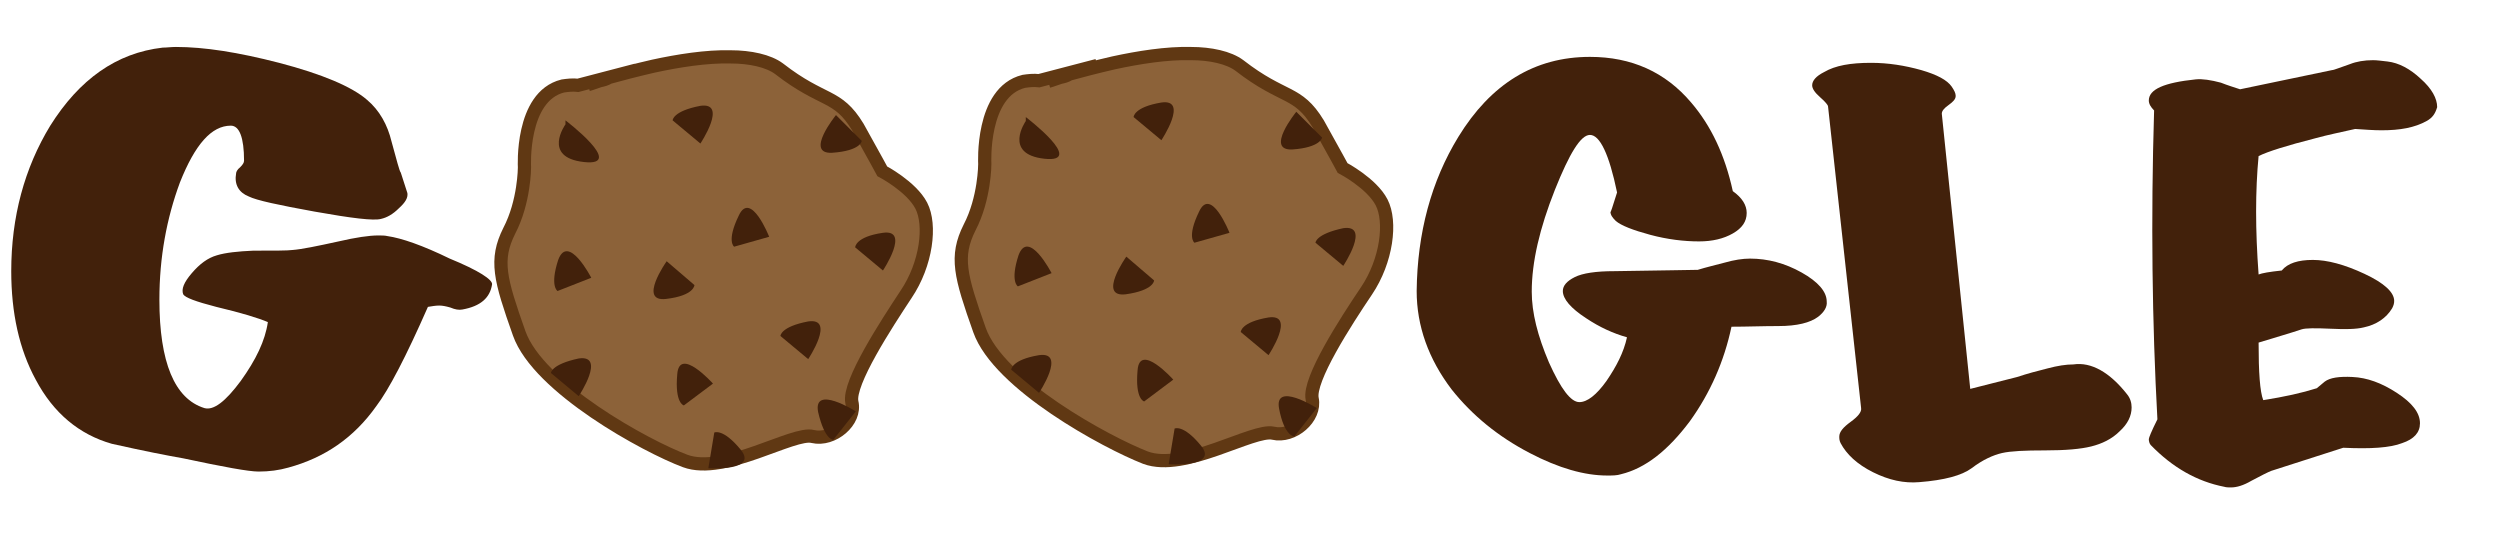
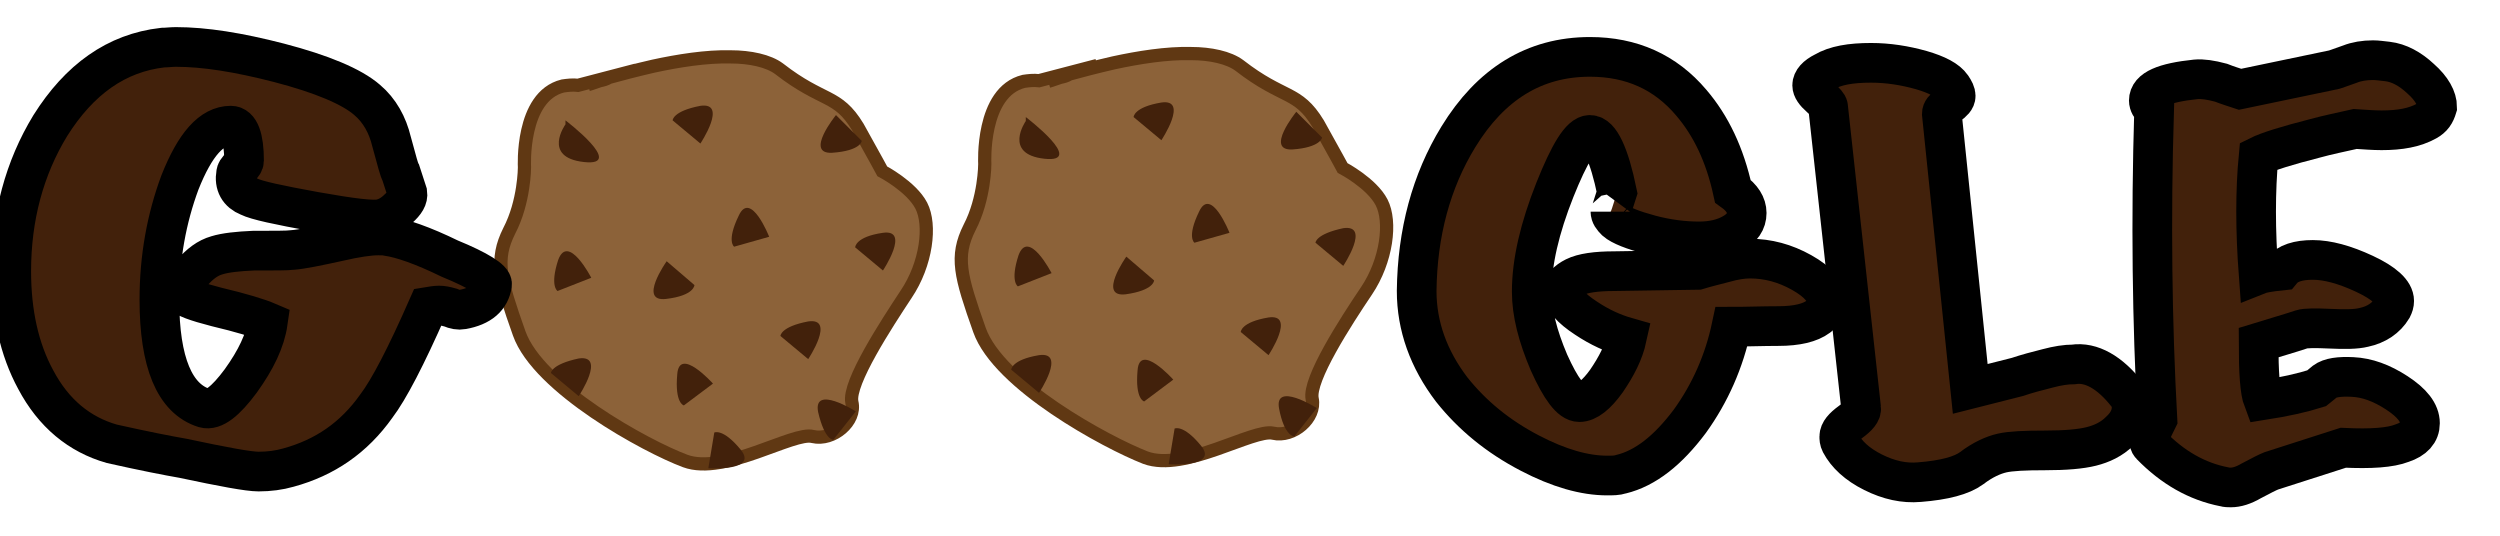
<svg xmlns="http://www.w3.org/2000/svg" version="1.1" id="Layer_1" x="0px" y="0px" viewBox="0 0 378 80.9" style="enable-background:new 0 0 378 80.9;" xml:space="preserve">
  <style type="text/css">
	.st0{fill:#8C6239;stroke:#603813;stroke-width:2;stroke-miterlimit:10;}
	.st1{fill:#42210B;}
	.st2{fill:none;}
	.st3{enable-background:new    ;}
+ 	.st4{fill:#42210B;stroke:#000000;stroke-width:6;stroke-miterlimit:10;}
</style>
  <g>
    <path class="st0" d="M88.9,12.8c0,0,0.7-0.2,1.8-0.6c0.5-0.1,0.9-0.2,1.4-0.5c1.8-0.5,4.1-1.1,6.7-1.7c3.7-0.8,8-1.5,11.7-1.4   c2.9,0,5.7,0.6,7.3,1.8c6.7,5.2,8.8,3.7,11.9,8.8c2.9,5.2,3.7,6.7,3.7,6.7s4.4,2.3,5.9,5.2s0.8,8.8-2.3,13.4   c-2.9,4.4-8.8,13.4-8.2,16.3c0.7,2.9-2.9,5.9-5.9,5.2c-2.9-0.8-13.4,5.9-19.3,3.7c-5.9-2.2-22.2-11.1-25.1-19.3S74.8,39.3,77,34.9   c2.3-4.4,2.3-9.6,2.3-9.6S78.7,14.6,85.1,13c0.7-0.1,1.5-0.2,2.3-0.1l8.8-2.3" />
    <g>
      <path class="st1" d="M85.5,18.2c0,0,9.2,7,2.8,6.3s-2.8-5.7-2.8-5.7" />
      <path class="st1" d="M101.7,18.2l4.2,3.5c0,0,4.2-6.3,0-5.7C101.7,16.8,101.7,18.2,101.7,18.2z" />
      <path class="st1" d="M130.3,21.3l-3.9-3.9c0,0-4.8,5.9-0.6,5.7C130.2,22.8,130.3,21.3,130.3,21.3z" />
      <path class="st1" d="M105,43.1l-4.2-3.6c0,0-4.4,6.2-0.1,5.7S105,43.1,105,43.1z" />
      <path class="st1" d="M129.3,37.4l4.2,3.5c0,0,4.2-6.3,0-5.7S129.3,37.4,129.3,37.4z" />
      <path class="st1" d="M111,37.3l5.3-1.5c0,0-2.8-7.1-4.6-3.2C109.8,36.5,111,37.3,111,37.3z" />
      <path class="st1" d="M118,50.8l4.2,3.5c0,0,4.2-6.3,0-5.7C118,49.4,118,50.8,118,50.8z" />
      <path class="st1" d="M103.4,61.3l4.4-3.3c0,0-5.1-5.7-5.4-1.4C102,61,103.4,61.3,103.4,61.3z" />
      <path class="st1" d="M126,66.5l3.4-4.3c0,0-6.5-4.1-5.7,0.1C124.7,66.6,126,66.5,126,66.5z" />
      <path class="st1" d="M108,65.4l-0.9,5.4c0,0,7.6,0.5,4.9-2.8S108,65.4,108,65.4z" />
      <path class="st1" d="M84.3,44l5.1-2c0,0-3.5-6.8-5-2.7C83.1,43.3,84.3,44,84.3,44z" />
      <path class="st1" d="M83.3,56.4l4.2,3.5c0,0,4.2-6.3,0-5.7C83.3,55.1,83.3,56.4,83.3,56.4z" />
    </g>
  </g>
  <g>
    <path class="st0" d="M158.5,12.3c0,0,0.7-0.2,1.8-0.6c0.5-0.1,0.9-0.2,1.4-0.5c1.8-0.5,4.1-1.1,6.7-1.7c3.7-0.8,8-1.5,11.7-1.4   c2.9,0,5.7,0.6,7.3,1.8c6.7,5.2,8.8,3.7,11.9,8.8c2.9,5.2,3.7,6.7,3.7,6.7s4.4,2.3,5.9,5.2s0.8,8.8-2.3,13.4s-8.8,13.4-8.2,16.3   s-2.9,5.9-5.9,5.2s-13.4,5.9-19.3,3.7c-5.9-2.3-22.2-11.1-25.1-19.3c-2.9-8.2-3.7-11.1-1.5-15.5c2.3-4.4,2.3-9.6,2.3-9.6   s-0.6-10.9,5.9-12.5c0.7-0.1,1.5-0.2,2.3-0.1l8.8-2.3" />
    <g>
      <path class="st1" d="M155.1,17.7c0,0,9.2,7,2.8,6.3c-6.3-0.7-2.8-5.7-2.8-5.7" />
      <path class="st1" d="M171.4,17.7l4.2,3.5c0,0,4.2-6.3,0-5.7C171.4,16.2,171.4,17.7,171.4,17.7z" />
      <path class="st1" d="M199.9,20.8l-3.9-3.9c0,0-4.8,5.9-0.6,5.7C199.7,22.3,199.9,20.8,199.9,20.8z" />
      <path class="st1" d="M174.5,42.4l-4.2-3.6c0,0-4.4,6.2-0.1,5.7C174.5,43.9,174.5,42.4,174.5,42.4z" />
      <path class="st1" d="M198.9,36.7l4.2,3.5c0,0,4.2-6.3,0-5.7C198.9,35.4,198.9,36.7,198.9,36.7z" />
      <path class="st1" d="M180.6,36.7l5.3-1.5c0,0-2.8-7.1-4.6-3.2C179.4,35.9,180.6,36.7,180.6,36.7z" />
      <path class="st1" d="M187.6,50.2l4.2,3.5c0,0,4.2-6.3,0-5.7C187.6,48.7,187.6,50.2,187.6,50.2z" />
      <path class="st1" d="M173,60.7l4.4-3.3c0,0-5.1-5.7-5.4-1.4C171.6,60.4,173,60.7,173,60.7z" />
      <path class="st1" d="M195.7,66l3.4-4.3c0,0-6.5-4.1-5.7,0.1S195.7,66,195.7,66z" />
      <path class="st1" d="M177.6,64.8l-0.9,5.4c0,0,7.6,0.5,4.9-2.8S177.6,64.8,177.6,64.8z" />
      <path class="st1" d="M153.9,43.3l5.1-2c0,0-3.5-6.8-5-2.7C152.7,42.6,153.9,43.3,153.9,43.3z" />
      <path class="st1" d="M152.9,55.9l4.2,3.5c0,0,4.2-6.3,0-5.7C152.9,54.4,152.9,55.9,152.9,55.9z" />
    </g>
  </g>
  <rect y="7.5" class="st2" width="102.8" height="63.7" />
  <g class="st3">
-     <path class="st1" d="M74.4,43c-0.3,2-1.7,3.3-4.5,3.8c-0.5,0.1-1.1,0-1.8-0.3c-0.7-0.2-1.2-0.3-1.7-0.3c-0.5,0-1.1,0.1-1.7,0.2   c-3.3,7.5-5.9,12.5-7.8,15c-3.4,4.8-7.8,7.8-13.3,9.3c-1.4,0.4-2.9,0.6-4.5,0.6c-1.5,0-5.3-0.7-11.4-2c-2.3-0.4-5.9-1.1-10.8-2.2   c-4.9-1.4-8.8-4.6-11.5-9.7c-2.5-4.6-3.7-10.1-3.7-16.4c0-8.2,2-15.6,5.9-22C12,12,17.6,8,24.6,7.2c0.6,0,1.3-0.1,2-0.1   c4.3,0,9.4,0.8,15.6,2.4c6.5,1.7,11,3.6,13.3,5.6c1.9,1.6,3.1,3.8,3.7,6.3c0.8,2.9,1.2,4.5,1.4,4.7c0.3,0.9,0.6,1.9,1,3.1   c0.1,0.7-0.3,1.4-1.3,2.3c-0.9,0.9-1.8,1.4-2.7,1.6c-1.1,0.3-4.4-0.1-10-1.1c-5.5-1-8.8-1.7-10-2.3c-1.5-0.6-2.2-1.8-1.9-3.5   c0-0.2,0.2-0.6,0.6-0.9c0.4-0.4,0.6-0.7,0.6-1c0-3.5-0.7-5.3-2-5.3c-2.9,0-5.4,2.8-7.7,8.6c-2,5.4-3.1,11.3-3.1,17.7   c0,9.5,2.3,15,6.8,16.4c1.4,0.4,3.2-1,5.5-4.1c2.3-3.2,3.7-6.1,4.1-8.9c-1.4-0.6-4-1.4-7.8-2.3c-3.1-0.8-4.7-1.4-5-1.9   c-0.3-0.8,0.1-1.8,1.3-3.2c1.2-1.4,2.4-2.3,3.8-2.7c1.3-0.4,3.2-0.6,5.5-0.7c3.2,0,5.2,0,5.9-0.1c1.4-0.1,3.8-0.6,7-1.3   c2.6-0.6,4.6-0.9,6-0.9c0.5,0,1,0,1.4,0.1c2.1,0.3,5.3,1.4,9.4,3.4C72.4,40.9,74.5,42.3,74.4,43z" />
+     <path class="st4" d="M74.4,43c-0.3,2-1.7,3.3-4.5,3.8c-0.5,0.1-1.1,0-1.8-0.3c-0.7-0.2-1.2-0.3-1.7-0.3s-1.1,0.1-1.7,0.2   c-3.3,7.5-5.9,12.5-7.8,15c-3.4,4.8-7.8,7.8-13.3,9.3c-1.4,0.4-2.9,0.6-4.5,0.6c-1.5,0-5.3-0.7-11.4-2c-2.3-0.4-5.9-1.1-10.8-2.2   c-4.9-1.4-8.8-4.6-11.5-9.7C2.9,52.8,1.7,47.3,1.7,41c0-8.2,2-15.6,5.9-22c4.4-7,10-11,17-11.8c0.6,0,1.3-0.1,2-0.1   c4.3,0,9.4,0.8,15.6,2.4c6.5,1.7,11,3.6,13.3,5.6c1.9,1.6,3.1,3.8,3.7,6.3c0.8,2.9,1.2,4.5,1.4,4.7c0.3,0.9,0.6,1.9,1,3.1   c0.1,0.7-0.3,1.4-1.3,2.3c-0.9,0.9-1.8,1.4-2.7,1.6c-1.1,0.3-4.4-0.1-10-1.1c-5.5-1-8.8-1.7-10-2.3c-1.5-0.6-2.2-1.8-1.9-3.5   c0-0.2,0.2-0.6,0.6-0.9c0.4-0.4,0.6-0.7,0.6-1c0-3.5-0.7-5.3-2-5.3c-2.9,0-5.4,2.8-7.7,8.6c-2,5.4-3.1,11.3-3.1,17.7   c0,9.5,2.3,15,6.8,16.4c1.4,0.4,3.2-1,5.5-4.1c2.3-3.2,3.7-6.1,4.1-8.9c-1.4-0.6-4-1.4-7.8-2.3c-3.1-0.8-4.7-1.4-5-1.9   c-0.3-0.8,0.1-1.8,1.3-3.2c1.2-1.4,2.4-2.3,3.8-2.7c1.3-0.4,3.2-0.6,5.5-0.7c3.2,0,5.2,0,5.9-0.1c1.4-0.1,3.8-0.6,7-1.3   c2.6-0.6,4.6-0.9,6-0.9c0.5,0,1,0,1.4,0.1c2.1,0.3,5.3,1.4,9.4,3.4C72.4,40.9,74.5,42.3,74.4,43z" />
  </g>
  <rect x="183.6" y="10.9" class="st2" width="102.8" height="62.3" />
  <g class="st3">
-     <path class="st1" d="M274.9,47.9c-1.2,0.9-3.2,1.4-6,1.4c-2.4,0-4.8,0.1-7.1,0.1c-1.1,5.2-3.2,10-6.3,14.3c-3.3,4.4-6.7,7.1-10.4,8   c-0.6,0.2-1.3,0.2-2.1,0.2c-3.4,0-7.3-1.1-11.7-3.4c-4.8-2.5-8.7-5.7-11.8-9.6c-3.5-4.6-5.3-9.6-5.3-14.9   c0.1-8.8,2.2-16.6,6.3-23.3c4.9-8,11.5-12.1,19.9-12.1c6.3,0,11.4,2.3,15.3,6.9c3,3.5,5.1,7.9,6.3,13.4c1.4,1,2.1,2.1,2.1,3.3   c0,1.3-0.7,2.3-2.1,3.1c-1.4,0.8-3.1,1.2-5.1,1.2c-2.3,0-4.8-0.3-7.4-1c-2.6-0.7-4.4-1.4-5.2-2.1c-0.5-0.5-0.8-0.9-0.8-1.4   c0,0.3,0.3-0.7,1-2.9c-1.2-5.8-2.6-8.7-4.1-8.7c-1.4,0-3.1,2.8-5.3,8.3c-2.3,5.8-3.5,10.9-3.5,15.4c0,3.2,0.9,6.7,2.6,10.7   c1.8,4,3.3,6,4.6,6c1.2,0,2.6-1.1,4.1-3.2c1.5-2.2,2.6-4.3,3.1-6.6c-2.1-0.6-4.1-1.5-6.2-2.9c-2.3-1.5-3.5-2.9-3.5-4.1   c0-0.8,0.6-1.5,1.8-2.1s3.2-0.9,6-0.9c7.6-0.1,11.8-0.2,12.6-0.2c1.3-0.4,2.6-0.7,4.1-1.1c1.4-0.4,2.7-0.6,3.8-0.6   c2.7,0,5.3,0.7,7.8,2.1c2.5,1.4,3.8,2.9,3.8,4.4C276.3,46.4,275.8,47.2,274.9,47.9z" />
+     <path class="st4" d="M274.9,47.9c-1.2,0.9-3.2,1.4-6,1.4c-2.4,0-4.8,0.1-7.1,0.1c-1.1,5.2-3.2,10-6.3,14.3c-3.3,4.4-6.7,7.1-10.4,8   c-0.6,0.2-1.3,0.2-2.1,0.2c-3.4,0-7.3-1.1-11.7-3.4c-4.8-2.5-8.7-5.7-11.8-9.6c-3.5-4.6-5.3-9.6-5.3-14.9   c0.1-8.8,2.2-16.6,6.3-23.3c4.9-8,11.5-12.1,19.9-12.1c6.3,0,11.4,2.3,15.3,6.9c3,3.5,5.1,7.9,6.3,13.4c1.4,1,2.1,2.1,2.1,3.3   c0,1.3-0.7,2.3-2.1,3.1s-3.1,1.2-5.1,1.2c-2.3,0-4.8-0.3-7.4-1c-2.6-0.7-4.4-1.4-5.2-2.1c-0.5-0.5-0.8-0.9-0.8-1.4   c0,0.3,0.3-0.7,1-2.9c-1.2-5.8-2.6-8.7-4.1-8.7c-1.4,0-3.1,2.8-5.3,8.3c-2.3,5.8-3.5,10.9-3.5,15.4c0,3.2,0.9,6.7,2.6,10.7   c1.8,4,3.3,6,4.6,6c1.2,0,2.6-1.1,4.1-3.2c1.5-2.2,2.6-4.3,3.1-6.6c-2.1-0.6-4.1-1.5-6.2-2.9c-2.3-1.5-3.5-2.9-3.5-4.1   c0-0.8,0.6-1.5,1.8-2.1s3.2-0.9,6-0.9c7.6-0.1,11.8-0.2,12.6-0.2c1.3-0.4,2.6-0.7,4.1-1.1c1.4-0.4,2.7-0.6,3.8-0.6   c2.7,0,5.3,0.7,7.8,2.1c2.5,1.4,3.8,2.9,3.8,4.4C276.3,46.4,275.8,47.2,274.9,47.9z" />
  </g>
  <rect x="251.4" y="9.7" class="st2" width="97.8" height="63.5" />
  <g class="st3">
-     <path class="st1" d="M321.6,59.6c0.5,0.6,0.7,1.3,0.7,2c0,1.3-0.6,2.5-1.8,3.6c-1.2,1.2-2.7,1.9-4.3,2.3c-1.6,0.4-3.9,0.6-7,0.6   c-3,0-5.2,0.1-6.5,0.4c-1.3,0.3-2.9,1-4.6,2.3c-1.5,1.1-4.1,1.8-7.9,2.1c-2.3,0.2-4.6-0.3-7-1.5c-2.4-1.2-4-2.7-4.9-4.4   c-0.2-0.4-0.2-0.7-0.2-1c0-0.7,0.6-1.4,1.7-2.2c1.1-0.8,1.7-1.5,1.6-2.1l-5-45.6c0-0.2-0.4-0.7-1.2-1.4c-0.8-0.7-1.2-1.3-1.2-1.8   c0-0.7,0.6-1.4,1.8-2c1.7-1,4-1.4,7.1-1.4c2.6,0,5.1,0.4,7.6,1.1c2.4,0.7,3.9,1.5,4.6,2.5c0.4,0.6,0.6,1,0.6,1.4   c0,0.5-0.4,0.9-1.1,1.4c-0.7,0.5-1,0.9-1,1.3l4.3,41.6l7.1-1.8c1.5-0.5,3-0.9,4.6-1.3c1.5-0.4,2.8-0.6,3.9-0.6   C316.2,54.7,319,56.3,321.6,59.6z" />
+     <path class="st4" d="M321.6,59.6c0.5,0.6,0.7,1.3,0.7,2c0,1.3-0.6,2.5-1.8,3.6c-1.2,1.2-2.7,1.9-4.3,2.3c-1.6,0.4-3.9,0.6-7,0.6   c-3,0-5.2,0.1-6.5,0.4s-2.9,1-4.6,2.3c-1.5,1.1-4.1,1.8-7.9,2.1c-2.3,0.2-4.6-0.3-7-1.5s-4-2.7-4.9-4.4c-0.2-0.4-0.2-0.7-0.2-1   c0-0.7,0.6-1.4,1.7-2.2s1.7-1.5,1.6-2.1l-5-45.6c0-0.2-0.4-0.7-1.2-1.4c-0.8-0.7-1.2-1.3-1.2-1.8c0-0.7,0.6-1.4,1.8-2   c1.7-1,4-1.4,7.1-1.4c2.6,0,5.1,0.4,7.6,1.1c2.4,0.7,3.9,1.5,4.6,2.5c0.4,0.6,0.6,1,0.6,1.4c0,0.5-0.4,0.9-1.1,1.4   c-0.7,0.5-1,0.9-1,1.3l4.3,41.6L305,57c1.5-0.5,3-0.9,4.6-1.3c1.5-0.4,2.8-0.6,3.9-0.6C316.2,54.7,319,56.3,321.6,59.6z" />
  </g>
  <rect x="308.5" y="7.8" class="st2" width="97.8" height="65.4" />
  <g class="st3">
-     <path class="st1" d="M366.9,18.3c-1.8,1-4,1.4-6.8,1.4c-1.2,0-2.5-0.1-4-0.2c-2.2,0.5-4.2,0.9-6,1.4c-4.3,1.1-7.2,2-8.6,2.7   c-0.5,5.2-0.5,11.2,0,17.9c0.5-0.2,1.6-0.4,3.5-0.6c0.9-1.1,2.5-1.6,4.7-1.6c2.2,0,4.8,0.7,7.8,2.1c3,1.4,4.5,2.8,4.5,4.1   c0,0.4-0.1,0.7-0.3,1.1c-0.9,1.5-2.4,2.5-4.3,2.9c-1.2,0.3-2.9,0.3-5.1,0.2c-2.2-0.1-3.7-0.1-4.3,0.1c-1.8,0.6-3.9,1.2-6.5,2   c0,4.5,0.2,7.4,0.7,8.7c3.2-0.5,5.9-1.1,8.1-1.8c0.4-0.3,0.8-0.7,1.2-1c0.8-0.6,2.2-0.8,4.2-0.7c2.2,0.1,4.4,0.9,6.7,2.4   c2.3,1.5,3.5,3,3.5,4.6c0,1.4-0.9,2.4-2.7,3c-1.8,0.7-4.7,0.9-8.9,0.7l-10.9,3.5c-0.5,0.2-1.5,0.7-3,1.5c-1.2,0.7-2.2,1-3.1,1   c-0.3,0-0.7,0-1-0.1c-4.1-0.8-7.8-2.9-11.1-6.3c-0.2-0.2-0.3-0.6-0.3-0.9c0-0.2,0.4-1.2,1.3-3c-0.8-14.6-1-30.2-0.5-46.7   c-0.5-0.5-0.8-1-0.8-1.5c0-1.7,2.3-2.7,7.1-3.2c1-0.1,2.3,0.1,3.8,0.5c1,0.4,2,0.7,2.9,1l13.9-2.9c0.3,0,1.2-0.4,2.7-0.9   c1-0.4,2.2-0.6,3.5-0.6c0.6,0,1.3,0.1,2.2,0.2c1.7,0.2,3.4,1.1,5,2.6c1.7,1.5,2.5,3,2.5,4.3C368.2,17.2,367.8,17.8,366.9,18.3z" />
+     <path class="st4" d="M366.9,18.3c-1.8,1-4,1.4-6.8,1.4c-1.2,0-2.5-0.1-4-0.2c-2.2,0.5-4.2,0.9-6,1.4c-4.3,1.1-7.2,2-8.6,2.7   c-0.5,5.2-0.5,11.2,0,17.9c0.5-0.2,1.6-0.4,3.5-0.6c0.9-1.1,2.5-1.6,4.7-1.6s4.8,0.7,7.8,2.1c3,1.4,4.5,2.8,4.5,4.1   c0,0.4-0.1,0.7-0.3,1.1c-0.9,1.5-2.4,2.5-4.3,2.9c-1.2,0.3-2.9,0.3-5.1,0.2s-3.7-0.1-4.3,0.1c-1.8,0.6-3.9,1.2-6.5,2   c0,4.5,0.2,7.4,0.7,8.7c3.2-0.5,5.9-1.1,8.1-1.8c0.4-0.3,0.8-0.7,1.2-1c0.8-0.6,2.2-0.8,4.2-0.7c2.2,0.1,4.4,0.9,6.7,2.4   c2.3,1.5,3.5,3,3.5,4.6c0,1.4-0.9,2.4-2.7,3c-1.8,0.7-4.7,0.9-8.9,0.7l-10.9,3.5c-0.5,0.2-1.5,0.7-3,1.5c-1.2,0.7-2.2,1-3.1,1   c-0.3,0-0.7,0-1-0.1c-4.1-0.8-7.8-2.9-11.1-6.3c-0.2-0.2-0.3-0.6-0.3-0.9c0-0.2,0.4-1.2,1.3-3c-0.8-14.6-1-30.2-0.5-46.7   c-0.5-0.5-0.8-1-0.8-1.5c0-1.7,2.3-2.7,7.1-3.2c1-0.1,2.3,0.1,3.8,0.5c1,0.4,2,0.7,2.9,1l13.9-2.9c0.3,0,1.2-0.4,2.7-0.9   c1-0.4,2.2-0.6,3.5-0.6c0.6,0,1.3,0.1,2.2,0.2c1.7,0.2,3.4,1.1,5,2.6c1.7,1.5,2.5,3,2.5,4.3C368.2,17.2,367.8,17.8,366.9,18.3z" />
  </g>
</svg>
